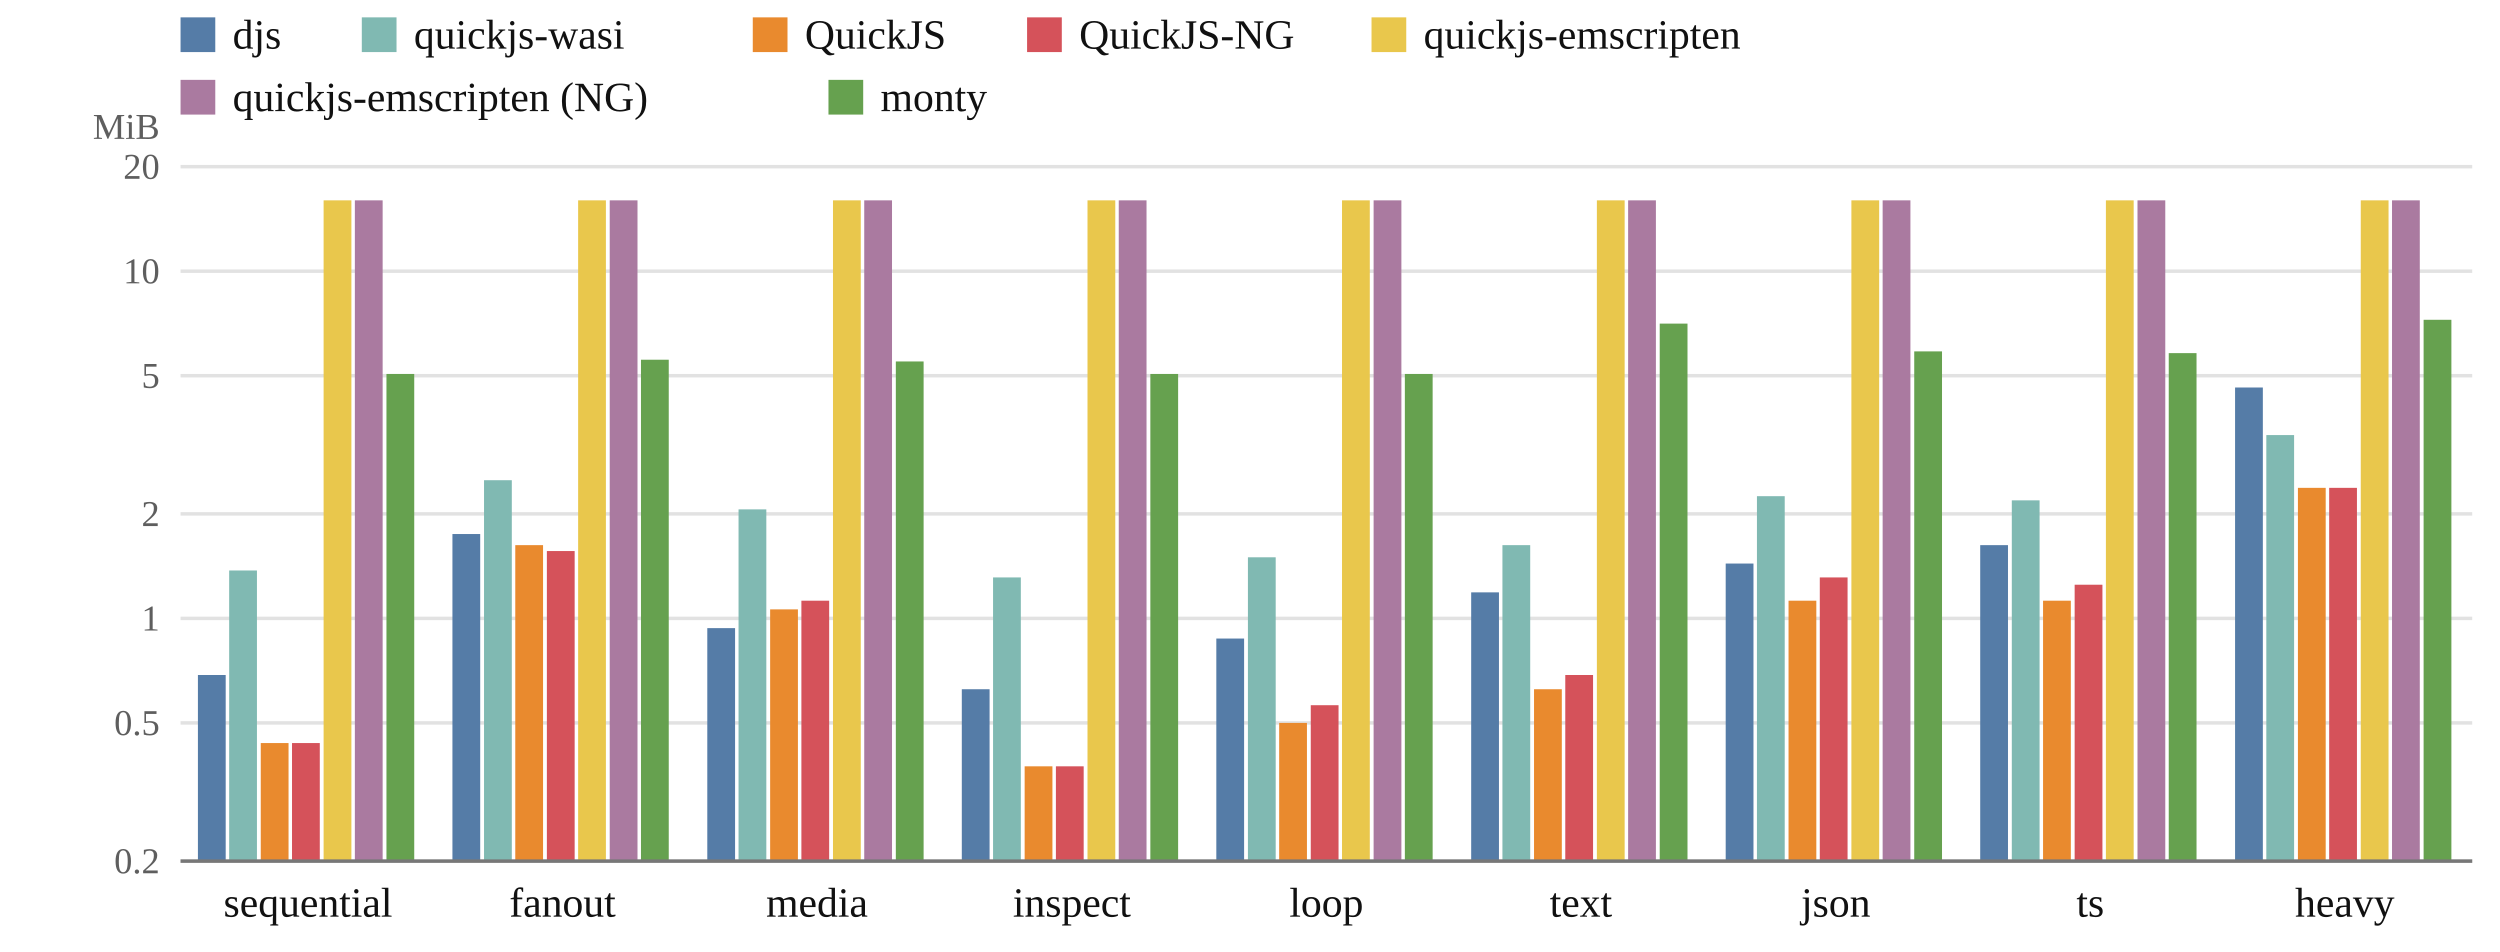
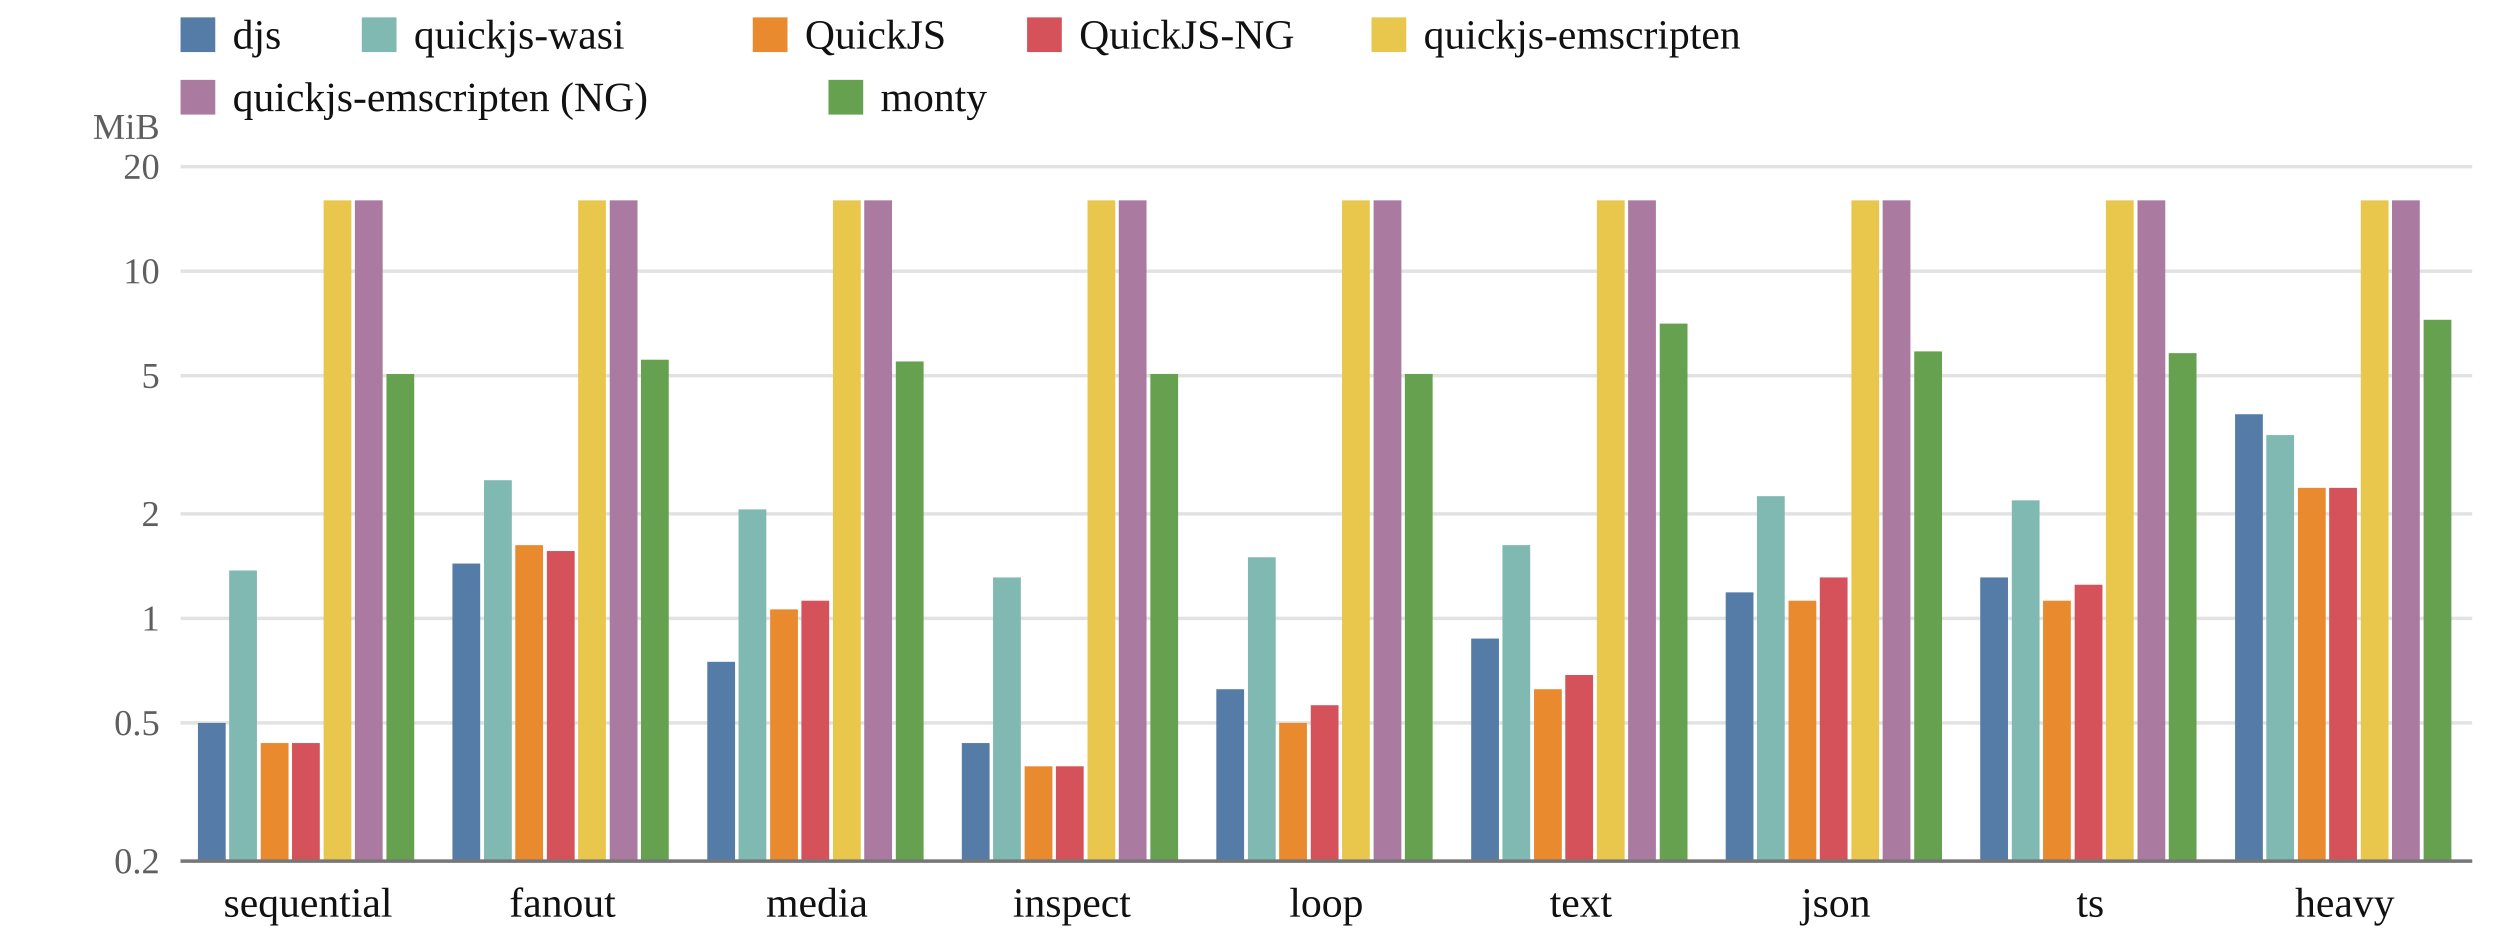
<svg xmlns="http://www.w3.org/2000/svg" class="dg-chart-engines-memory" viewBox="0 0 720 274" width="720" height="274" role="img" aria-labelledby="chart-engines-memory-t chart-engines-memory-d">
  <style>
  .dg-chart-engines-memory text { font-family: var(--semantic-font-family-ui, "Mallos Serif", Georgia, serif); font-size: 12px; fill: var(--semantic-color-text-primary, #111111); }
  .dg-chart-engines-memory .mono { font-family: var(--semantic-font-family-code, "Commit Mono", ui-monospace, Menlo, monospace); font-size: 11px; }
  .dg-chart-engines-memory .small { font-size: 10.5px; fill: var(--semantic-color-text-secondary, #5e5e5e); }
  .dg-chart-engines-memory .label { font-weight: 600; }
  .dg-chart-engines-memory .title { font-weight: 600; font-size: 13px; }
  .dg-chart-engines-memory .box, .dg-chart-engines-memory .host { fill: var(--semantic-color-background-surface, #f1f1f1); stroke: var(--semantic-color-border-primary, #777777); }
  .dg-chart-engines-memory .hdr, .dg-chart-engines-memory .engine { fill: var(--semantic-color-background-fill-secondary-information, #dbe4ea); stroke: var(--semantic-color-border-information, #3380a4); }
  .dg-chart-engines-memory .traced, .dg-chart-engines-memory .arena { fill: var(--semantic-color-background-fill-secondary-warning, #f3e0be); stroke: var(--semantic-color-border-warning, #996f00); }
  .dg-chart-engines-memory .tag { fill: var(--semantic-color-background-fill-secondary-positive, #dae6df); stroke: var(--semantic-color-border-positive, #378960); }
  .dg-chart-engines-memory .cell { fill: var(--semantic-color-background-canvas, #f8f8f8); stroke: var(--semantic-color-border-warning, #996f00); }
  .dg-chart-engines-memory .pad { fill: url(#chart-engines-memory-hatch); stroke: var(--semantic-color-border-secondary, #e2e2e2); }
  .dg-chart-engines-memory .tail { fill: var(--semantic-color-background-surface, #f1f1f1); stroke: var(--semantic-color-border-primary, #777777); stroke-dasharray: 4 3; }
  .dg-chart-engines-memory .zero { fill: var(--semantic-color-background-canvas, #f8f8f8); stroke: var(--semantic-color-border-primary, #777777); stroke-dasharray: 4 3; }
  .dg-chart-engines-memory .dead { fill: var(--semantic-color-background-surface, #f1f1f1); stroke: var(--semantic-color-border-secondary, #e2e2e2); stroke-dasharray: 3 2; }
  .dg-chart-engines-memory .opt { stroke-dasharray: 3 2; }
  .dg-chart-engines-memory .rule { stroke: var(--semantic-color-text-secondary, #5e5e5e); stroke-width: 1.2; }
  .dg-chart-engines-memory .dash { stroke: var(--semantic-color-text-secondary, #5e5e5e); stroke-width: 1.2; stroke-dasharray: 4 3; }
  .dg-chart-engines-memory .arrow { stroke: var(--semantic-color-text-secondary, #5e5e5e); fill: none; stroke-width: 1.3; marker-end: url(#chart-engines-memory-a); }
  .dg-chart-engines-memory .faint { stroke: var(--semantic-color-border-primary, #777777); fill: none; stroke-width: 1.1; stroke-dasharray: 4 3; marker-end: url(#chart-engines-memory-a); }
  .dg-chart-engines-memory .head { fill: var(--semantic-color-text-secondary, #5e5e5e); }
  .dg-chart-engines-memory .hatch { stroke: var(--semantic-color-border-secondary, #e2e2e2); }
  .dg-chart-engines-memory .grid { stroke: var(--semantic-color-border-secondary, #e2e2e2); stroke-width: 1; }
  .dg-chart-engines-memory .axis { stroke: var(--semantic-color-border-primary, #777777); stroke-width: 1; }
  .dg-chart-engines-memory .parity { stroke: var(--semantic-color-text-secondary, #5e5e5e); stroke-width: 1.2; stroke-dasharray: 4 3; }
  .dg-chart-engines-memory .faster { fill: var(--semantic-color-background-fill-primary-positive, #2e6c4c); }
  .dg-chart-engines-memory .slower { fill: var(--semantic-color-background-fill-primary-negative, #a42c2d); }
  .dg-chart-engines-memory .s0 { fill: var(--semantic-color-background-fill-data-viz-100, #557ca7); }
  .dg-chart-engines-memory .s1 { fill: var(--semantic-color-background-fill-data-viz-200, #e98a2e); }
  .dg-chart-engines-memory .s2 { fill: var(--semantic-color-background-fill-data-viz-300, #d5525a); }
  .dg-chart-engines-memory .s3 { fill: var(--semantic-color-background-fill-data-viz-400, #80b9b2); }
  .dg-chart-engines-memory .s4 { fill: var(--semantic-color-background-fill-data-viz-500, #66a14f); }
  .dg-chart-engines-memory .s5 { fill: var(--semantic-color-background-fill-data-viz-600, #e9c74c); }
  .dg-chart-engines-memory .s6 { fill: var(--semantic-color-background-fill-data-viz-700, #aa7aa0); }
  .dg-chart-engines-memory .s7 { fill: var(--semantic-color-background-fill-data-viz-800, #f79ba8); }
  .dg-chart-engines-memory .s8 { fill: var(--semantic-color-background-fill-data-viz-900, #98745e); }
  .dg-chart-engines-memory .s9 { fill: var(--semantic-color-background-fill-data-viz-1000, #b9b0ab); }
  @media (prefers-color-scheme: dark) {
    .dg-chart-engines-memory text { fill: var(--semantic-color-text-primary, #f6f6f6); }
    .dg-chart-engines-memory .small { fill: var(--semantic-color-text-secondary, #ababab); }
    .dg-chart-engines-memory .box, .dg-chart-engines-memory .host { fill: var(--semantic-color-background-surface, #2e2e2e); stroke: var(--semantic-color-border-primary, #919191); }
    .dg-chart-engines-memory .hdr, .dg-chart-engines-memory .engine { fill: var(--semantic-color-background-fill-secondary-information, #1e313b); stroke: var(--semantic-color-border-information, #4c9bc1); }
    .dg-chart-engines-memory .traced, .dg-chart-engines-memory .arena { fill: var(--semantic-color-background-fill-secondary-warning, #3b2b0c); stroke: var(--semantic-color-border-warning, #b8880c); }
    .dg-chart-engines-memory .tag { fill: var(--semantic-color-background-fill-secondary-positive, #1f3328); stroke: var(--semantic-color-border-positive, #4da578); }
    .dg-chart-engines-memory .cell { fill: var(--semantic-color-background-canvas, #161616); stroke: var(--semantic-color-border-warning, #b8880c); }
    .dg-chart-engines-memory .pad { stroke: var(--semantic-color-border-secondary, #464646); }
    .dg-chart-engines-memory .tail { fill: var(--semantic-color-background-surface, #2e2e2e); stroke: var(--semantic-color-border-primary, #919191); }
    .dg-chart-engines-memory .zero { fill: var(--semantic-color-background-canvas, #161616); stroke: var(--semantic-color-border-primary, #919191); }
    .dg-chart-engines-memory .dead { fill: var(--semantic-color-background-surface, #2e2e2e); stroke: var(--semantic-color-border-secondary, #464646); }
    .dg-chart-engines-memory .rule { stroke: var(--semantic-color-text-secondary, #ababab); }
    .dg-chart-engines-memory .dash { stroke: var(--semantic-color-text-secondary, #ababab); }
    .dg-chart-engines-memory .arrow { stroke: var(--semantic-color-text-secondary, #ababab); }
    .dg-chart-engines-memory .faint { stroke: var(--semantic-color-border-primary, #919191); }
    .dg-chart-engines-memory .head { fill: var(--semantic-color-text-secondary, #ababab); }
    .dg-chart-engines-memory .hatch { stroke: var(--semantic-color-border-secondary, #464646); }
    .dg-chart-engines-memory .grid { stroke: var(--semantic-color-border-secondary, #464646); }
    .dg-chart-engines-memory .axis { stroke: var(--semantic-color-border-primary, #919191); }
    .dg-chart-engines-memory .parity { stroke: var(--semantic-color-text-secondary, #ababab); }
    .dg-chart-engines-memory .faster { fill: var(--semantic-color-background-fill-primary-positive, #4da578); }
    .dg-chart-engines-memory .slower { fill: var(--semantic-color-background-fill-primary-negative, #ea5a56); }
    .dg-chart-engines-memory .s0 { fill: var(--semantic-color-background-fill-data-viz-100, #557ca7); }
    .dg-chart-engines-memory .s1 { fill: var(--semantic-color-background-fill-data-viz-200, #e98a2e); }
    .dg-chart-engines-memory .s2 { fill: var(--semantic-color-background-fill-data-viz-300, #d5525a); }
    .dg-chart-engines-memory .s3 { fill: var(--semantic-color-background-fill-data-viz-400, #80b9b2); }
    .dg-chart-engines-memory .s4 { fill: var(--semantic-color-background-fill-data-viz-500, #66a14f); }
    .dg-chart-engines-memory .s5 { fill: var(--semantic-color-background-fill-data-viz-600, #e9c74c); }
    .dg-chart-engines-memory .s6 { fill: var(--semantic-color-background-fill-data-viz-700, #aa7aa0); }
    .dg-chart-engines-memory .s7 { fill: var(--semantic-color-background-fill-data-viz-800, #f79ba8); }
    .dg-chart-engines-memory .s8 { fill: var(--semantic-color-background-fill-data-viz-900, #98745e); }
    .dg-chart-engines-memory .s9 { fill: var(--semantic-color-background-fill-data-viz-1000, #b9b0ab); }
  }
</style>
  <defs>
    <pattern id="chart-engines-memory-hatch" width="6" height="6" patternUnits="userSpaceOnUse" patternTransform="rotate(45)">
      <line x1="0" y1="0" x2="0" y2="6" class="hatch" />
    </pattern>
    <marker id="chart-engines-memory-a" viewBox="0 0 10 10" refX="9" refY="5" markerWidth="7" markerHeight="7" orient="auto-start-reverse">
      <path class="head" d="M0 0 L10 5 L0 10 z" />
    </marker>
  </defs>
  <rect class="s0" x="52.0" y="5.0" width="10.0" height="10.0" />
  <text class="" x="67.0" y="14.0" text-anchor="start">djs</text>
  <rect class="s3" x="104.2" y="5.0" width="10.0" height="10.0" />
  <text class="" x="119.2" y="14.0" text-anchor="start">quickjs-wasi</text>
  <rect class="s1" x="216.8" y="5.0" width="10.0" height="10.0" />
  <text class="" x="231.8" y="14.0" text-anchor="start">QuickJS</text>
  <rect class="s2" x="295.8" y="5.0" width="10.0" height="10.0" />
  <text class="" x="310.8" y="14.0" text-anchor="start">QuickJS-NG</text>
  <rect class="s5" x="395.0" y="5.0" width="10.0" height="10.0" />
  <text class="" x="410.0" y="14.0" text-anchor="start">quickjs-emscripten</text>
  <rect class="s6" x="52.0" y="23.0" width="10.0" height="10.0" />
  <text class="" x="67.0" y="32.0" text-anchor="start">quickjs-emscripten (NG)</text>
  <rect class="s4" x="238.6" y="23.0" width="10.0" height="10.0" />
  <text class="" x="253.6" y="32.0" text-anchor="start">monty</text>
  <line class="grid" x1="52.0" y1="248.0" x2="712.0" y2="248.0" />
  <text class="small" x="46.0" y="251.5" text-anchor="end">0.2</text>
  <line class="grid" x1="52.0" y1="208.2" x2="712.0" y2="208.2" />
  <text class="small" x="46.0" y="211.7" text-anchor="end">0.5</text>
  <line class="grid" x1="52.0" y1="178.1" x2="712.0" y2="178.1" />
  <text class="small" x="46.0" y="181.6" text-anchor="end">1</text>
  <line class="grid" x1="52.0" y1="148.0" x2="712.0" y2="148.0" />
  <text class="small" x="46.0" y="151.5" text-anchor="end">2</text>
  <line class="grid" x1="52.0" y1="108.2" x2="712.0" y2="108.2" />
  <text class="small" x="46.0" y="111.7" text-anchor="end">5</text>
  <line class="grid" x1="52.0" y1="78.1" x2="712.0" y2="78.1" />
  <text class="small" x="46.0" y="81.6" text-anchor="end">10</text>
  <line class="grid" x1="52.0" y1="48.0" x2="712.0" y2="48.0" />
  <text class="small" x="46.0" y="51.5" text-anchor="end">20</text>
  <text class="small" x="46.0" y="40.0" text-anchor="end">MiB</text>
-   <rect class="s0" x="57.0" y="194.4" width="8.0" height="53.6" />
+   <rect class="s0" x="57.0" y="208.2" width="8.0" height="39.8" />
  <rect class="s3" x="66.0" y="164.3" width="8.0" height="83.7" />
  <rect class="s1" x="75.1" y="214.0" width="8.0" height="34.0" />
  <rect class="s2" x="84.1" y="214.0" width="8.0" height="34.0" />
  <rect class="s5" x="93.2" y="57.7" width="8.0" height="190.3" />
  <rect class="s6" x="102.2" y="57.7" width="8.0" height="190.3" />
  <rect class="s4" x="111.3" y="107.7" width="8.0" height="140.3" />
  <text class="" x="88.7" y="264.0" text-anchor="middle">sequential</text>
-   <rect class="s0" x="130.3" y="153.8" width="8.0" height="94.2" />
+   <rect class="s0" x="130.3" y="162.3" width="8.0" height="85.7" />
  <rect class="s3" x="139.4" y="138.3" width="8.0" height="109.7" />
  <rect class="s1" x="148.4" y="157.0" width="8.0" height="91.0" />
  <rect class="s2" x="157.5" y="158.7" width="8.0" height="89.3" />
  <rect class="s5" x="166.5" y="57.7" width="8.0" height="190.3" />
  <rect class="s6" x="175.6" y="57.7" width="8.0" height="190.3" />
  <rect class="s4" x="184.6" y="103.6" width="8.0" height="144.4" />
  <text class="" x="162.0" y="264.0" text-anchor="middle">fanout</text>
-   <rect class="s0" x="203.7" y="180.9" width="8.0" height="67.1" />
+   <rect class="s0" x="203.7" y="190.6" width="8.0" height="57.4" />
  <rect class="s3" x="212.7" y="146.7" width="8.0" height="101.3" />
  <rect class="s1" x="221.8" y="175.5" width="8.0" height="72.5" />
  <rect class="s2" x="230.8" y="173.0" width="8.0" height="75.0" />
  <rect class="s5" x="239.9" y="57.7" width="8.0" height="190.3" />
  <rect class="s6" x="248.9" y="57.7" width="8.0" height="190.3" />
  <rect class="s4" x="258.0" y="104.1" width="8.0" height="143.9" />
  <text class="" x="235.3" y="264.0" text-anchor="middle">media</text>
-   <rect class="s0" x="277.0" y="198.5" width="8.0" height="49.5" />
+   <rect class="s0" x="277.0" y="214.0" width="8.0" height="34.0" />
  <rect class="s3" x="286.0" y="166.3" width="8.0" height="81.7" />
  <rect class="s1" x="295.1" y="220.7" width="8.0" height="27.3" />
  <rect class="s2" x="304.1" y="220.7" width="8.0" height="27.3" />
  <rect class="s5" x="313.2" y="57.7" width="8.0" height="190.3" />
  <rect class="s6" x="322.2" y="57.7" width="8.0" height="190.3" />
  <rect class="s4" x="331.3" y="107.7" width="8.0" height="140.3" />
  <text class="" x="308.7" y="264.0" text-anchor="middle">inspect</text>
-   <rect class="s0" x="350.3" y="183.9" width="8.0" height="64.1" />
+   <rect class="s0" x="350.3" y="198.5" width="8.0" height="49.5" />
  <rect class="s3" x="359.4" y="160.5" width="8.0" height="87.5" />
  <rect class="s1" x="368.4" y="208.2" width="8.0" height="39.8" />
  <rect class="s2" x="377.5" y="203.1" width="8.0" height="44.9" />
  <rect class="s5" x="386.5" y="57.7" width="8.0" height="190.3" />
  <rect class="s6" x="395.6" y="57.7" width="8.0" height="190.3" />
  <rect class="s4" x="404.6" y="107.7" width="8.0" height="140.3" />
  <text class="" x="382.0" y="264.0" text-anchor="middle">loop</text>
-   <rect class="s0" x="423.7" y="170.6" width="8.0" height="77.4" />
+   <rect class="s0" x="423.7" y="183.9" width="8.0" height="64.1" />
  <rect class="s3" x="432.7" y="157.0" width="8.0" height="91.0" />
  <rect class="s1" x="441.8" y="198.5" width="8.0" height="49.5" />
  <rect class="s2" x="450.8" y="194.4" width="8.0" height="53.6" />
  <rect class="s5" x="459.9" y="57.7" width="8.0" height="190.3" />
  <rect class="s6" x="468.9" y="57.7" width="8.0" height="190.3" />
  <rect class="s4" x="478.0" y="93.2" width="8.0" height="154.8" />
  <text class="" x="455.3" y="264.0" text-anchor="middle">text</text>
-   <rect class="s0" x="497.0" y="162.3" width="8.0" height="85.7" />
+   <rect class="s0" x="497.0" y="170.6" width="8.0" height="77.4" />
  <rect class="s3" x="506.0" y="142.9" width="8.0" height="105.1" />
  <rect class="s1" x="515.1" y="173.0" width="8.0" height="75.0" />
  <rect class="s2" x="524.1" y="166.3" width="8.0" height="81.7" />
  <rect class="s5" x="533.2" y="57.7" width="8.0" height="190.3" />
  <rect class="s6" x="542.2" y="57.7" width="8.0" height="190.3" />
  <rect class="s4" x="551.3" y="101.2" width="8.0" height="146.8" />
  <text class="" x="528.7" y="264.0" text-anchor="middle">json</text>
-   <rect class="s0" x="570.3" y="157.0" width="8.0" height="91.0" />
+   <rect class="s0" x="570.3" y="166.3" width="8.0" height="81.7" />
  <rect class="s3" x="579.4" y="144.1" width="8.0" height="103.9" />
  <rect class="s1" x="588.4" y="173.0" width="8.0" height="75.0" />
  <rect class="s2" x="597.5" y="168.4" width="8.0" height="79.6" />
  <rect class="s5" x="606.5" y="57.7" width="8.0" height="190.3" />
  <rect class="s6" x="615.6" y="57.7" width="8.0" height="190.3" />
  <rect class="s4" x="624.6" y="101.7" width="8.0" height="146.3" />
  <text class="" x="602.0" y="264.0" text-anchor="middle">ts</text>
-   <rect class="s0" x="643.7" y="111.6" width="8.0" height="136.4" />
+   <rect class="s0" x="643.7" y="119.3" width="8.0" height="128.7" />
  <rect class="s3" x="652.7" y="125.3" width="8.0" height="122.7" />
  <rect class="s1" x="661.8" y="140.5" width="8.0" height="107.5" />
  <rect class="s2" x="670.8" y="140.5" width="8.0" height="107.5" />
  <rect class="s5" x="679.9" y="57.7" width="8.0" height="190.3" />
  <rect class="s6" x="688.9" y="57.7" width="8.0" height="190.3" />
  <rect class="s4" x="698.0" y="92.1" width="8.0" height="155.9" />
  <text class="" x="675.3" y="264.0" text-anchor="middle">heavy</text>
  <line class="axis" x1="52.0" y1="248.0" x2="712.0" y2="248.0" />
</svg>
